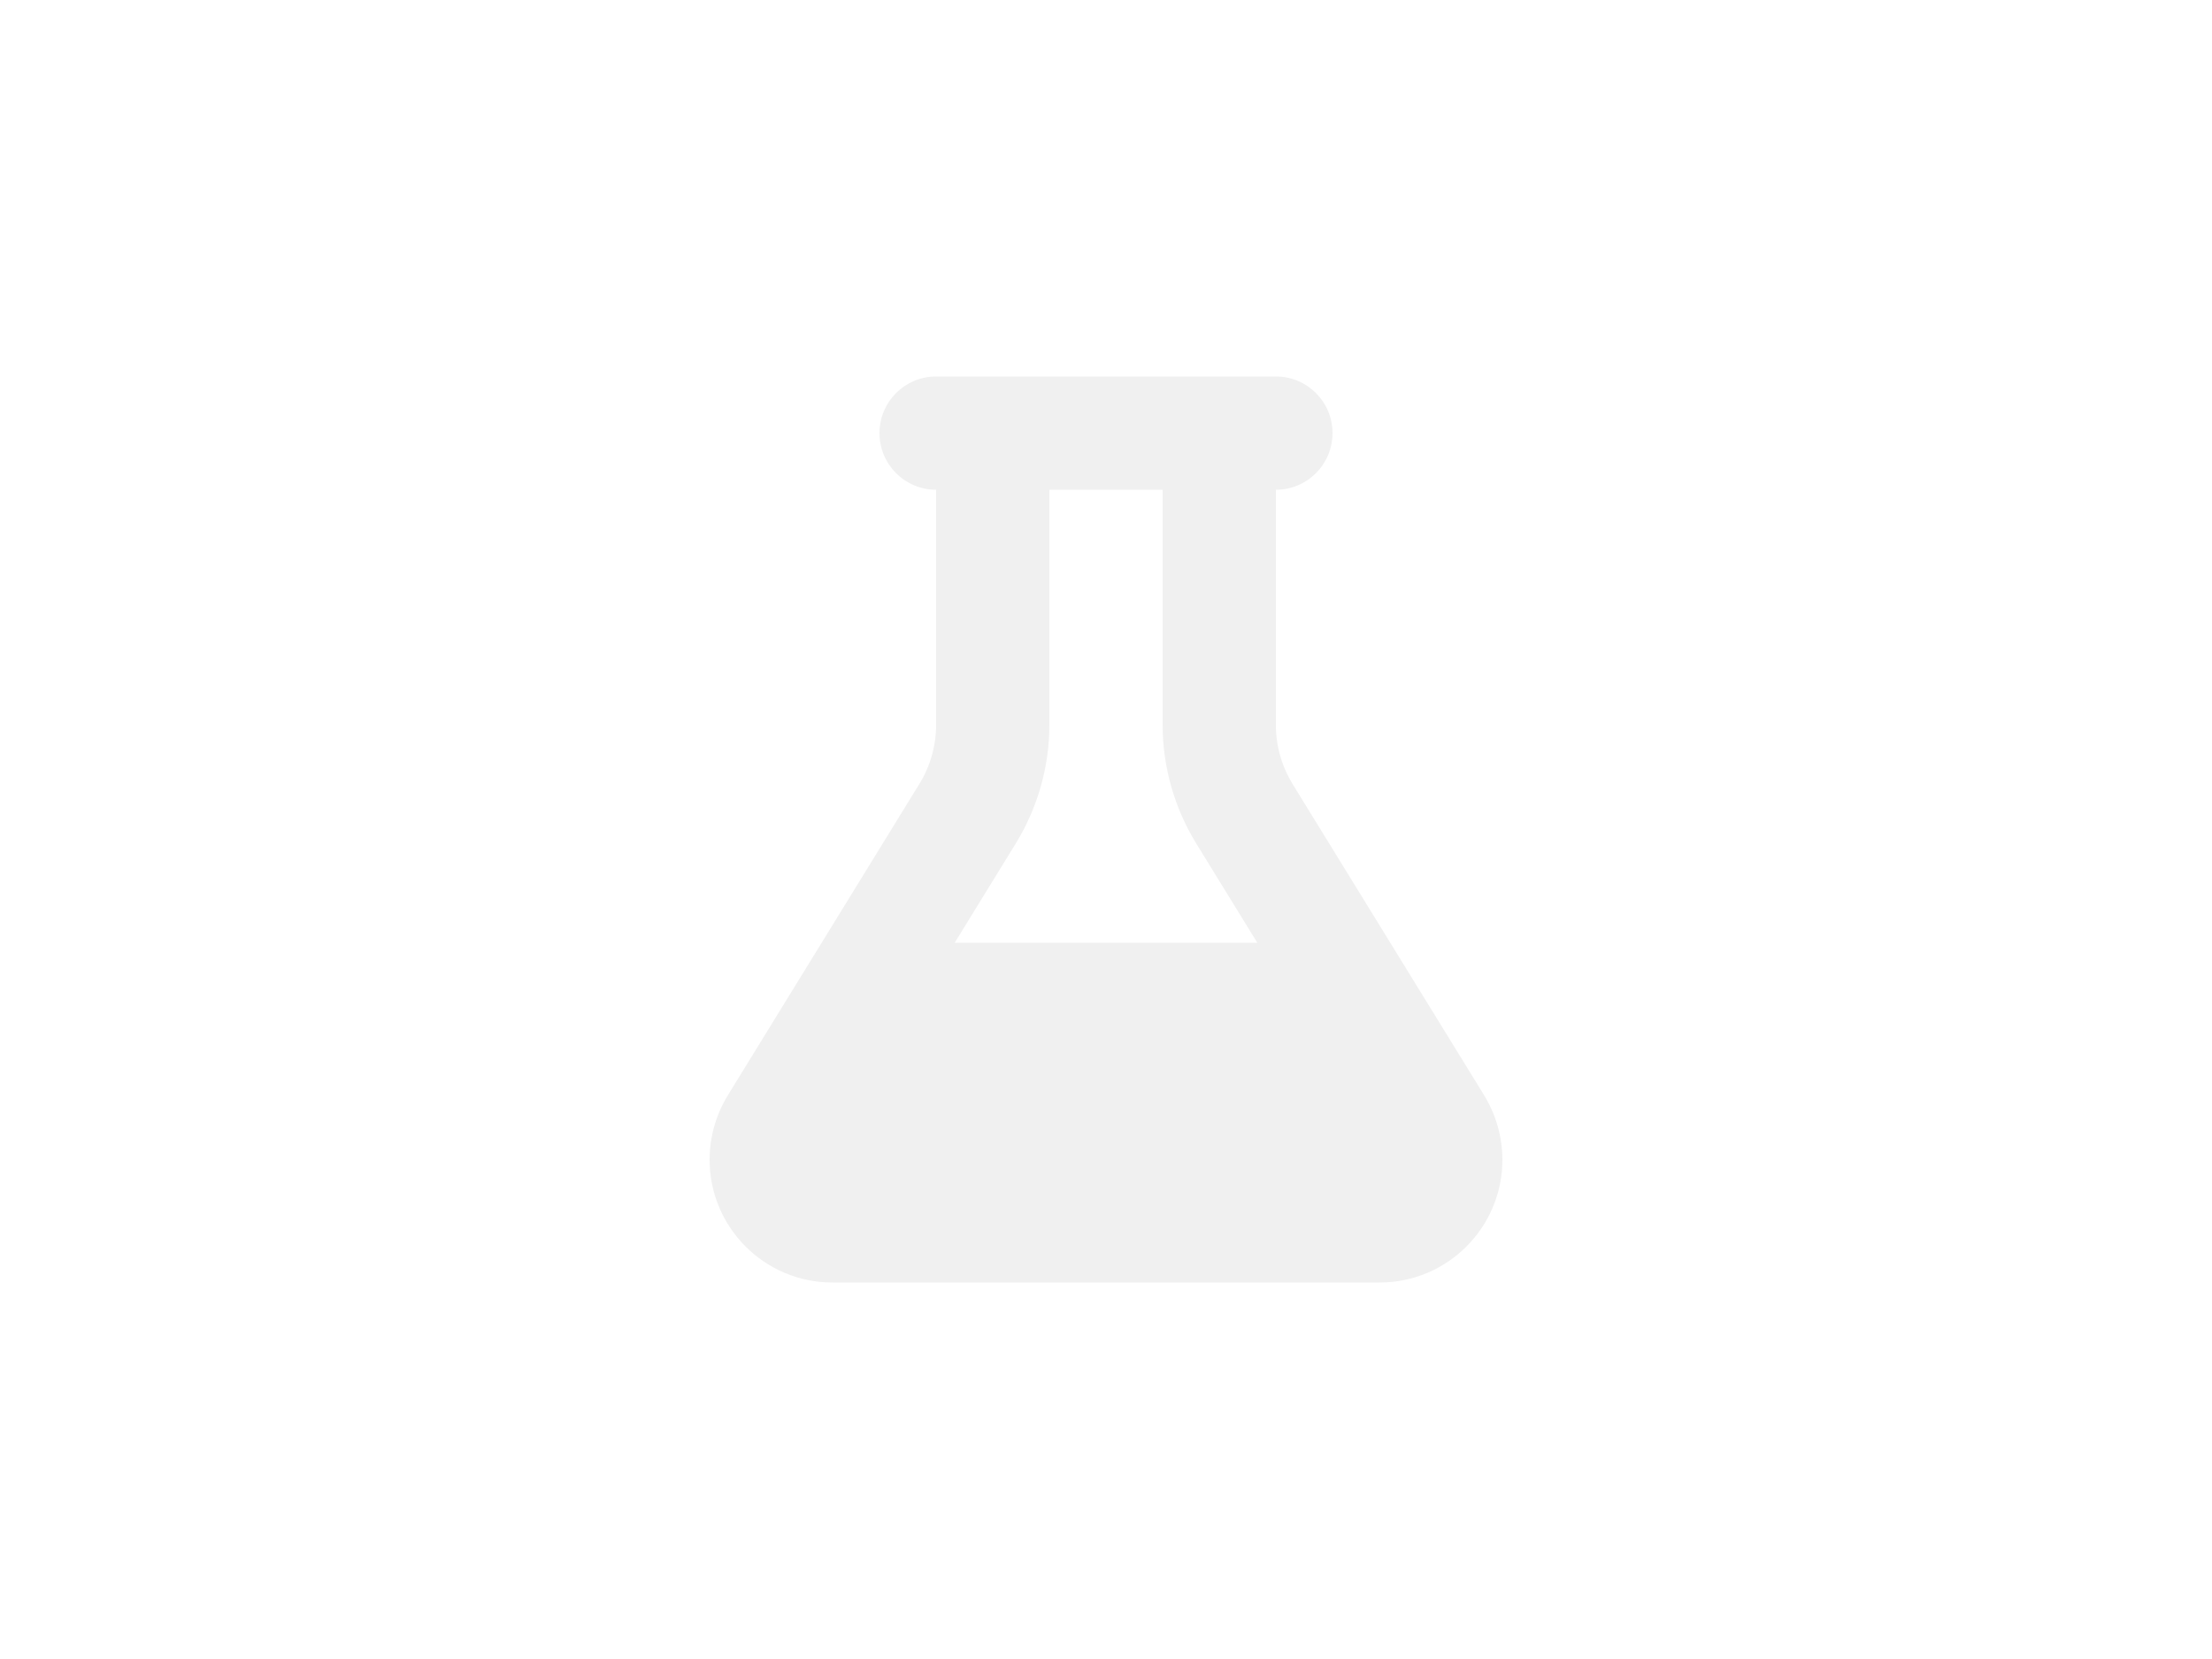
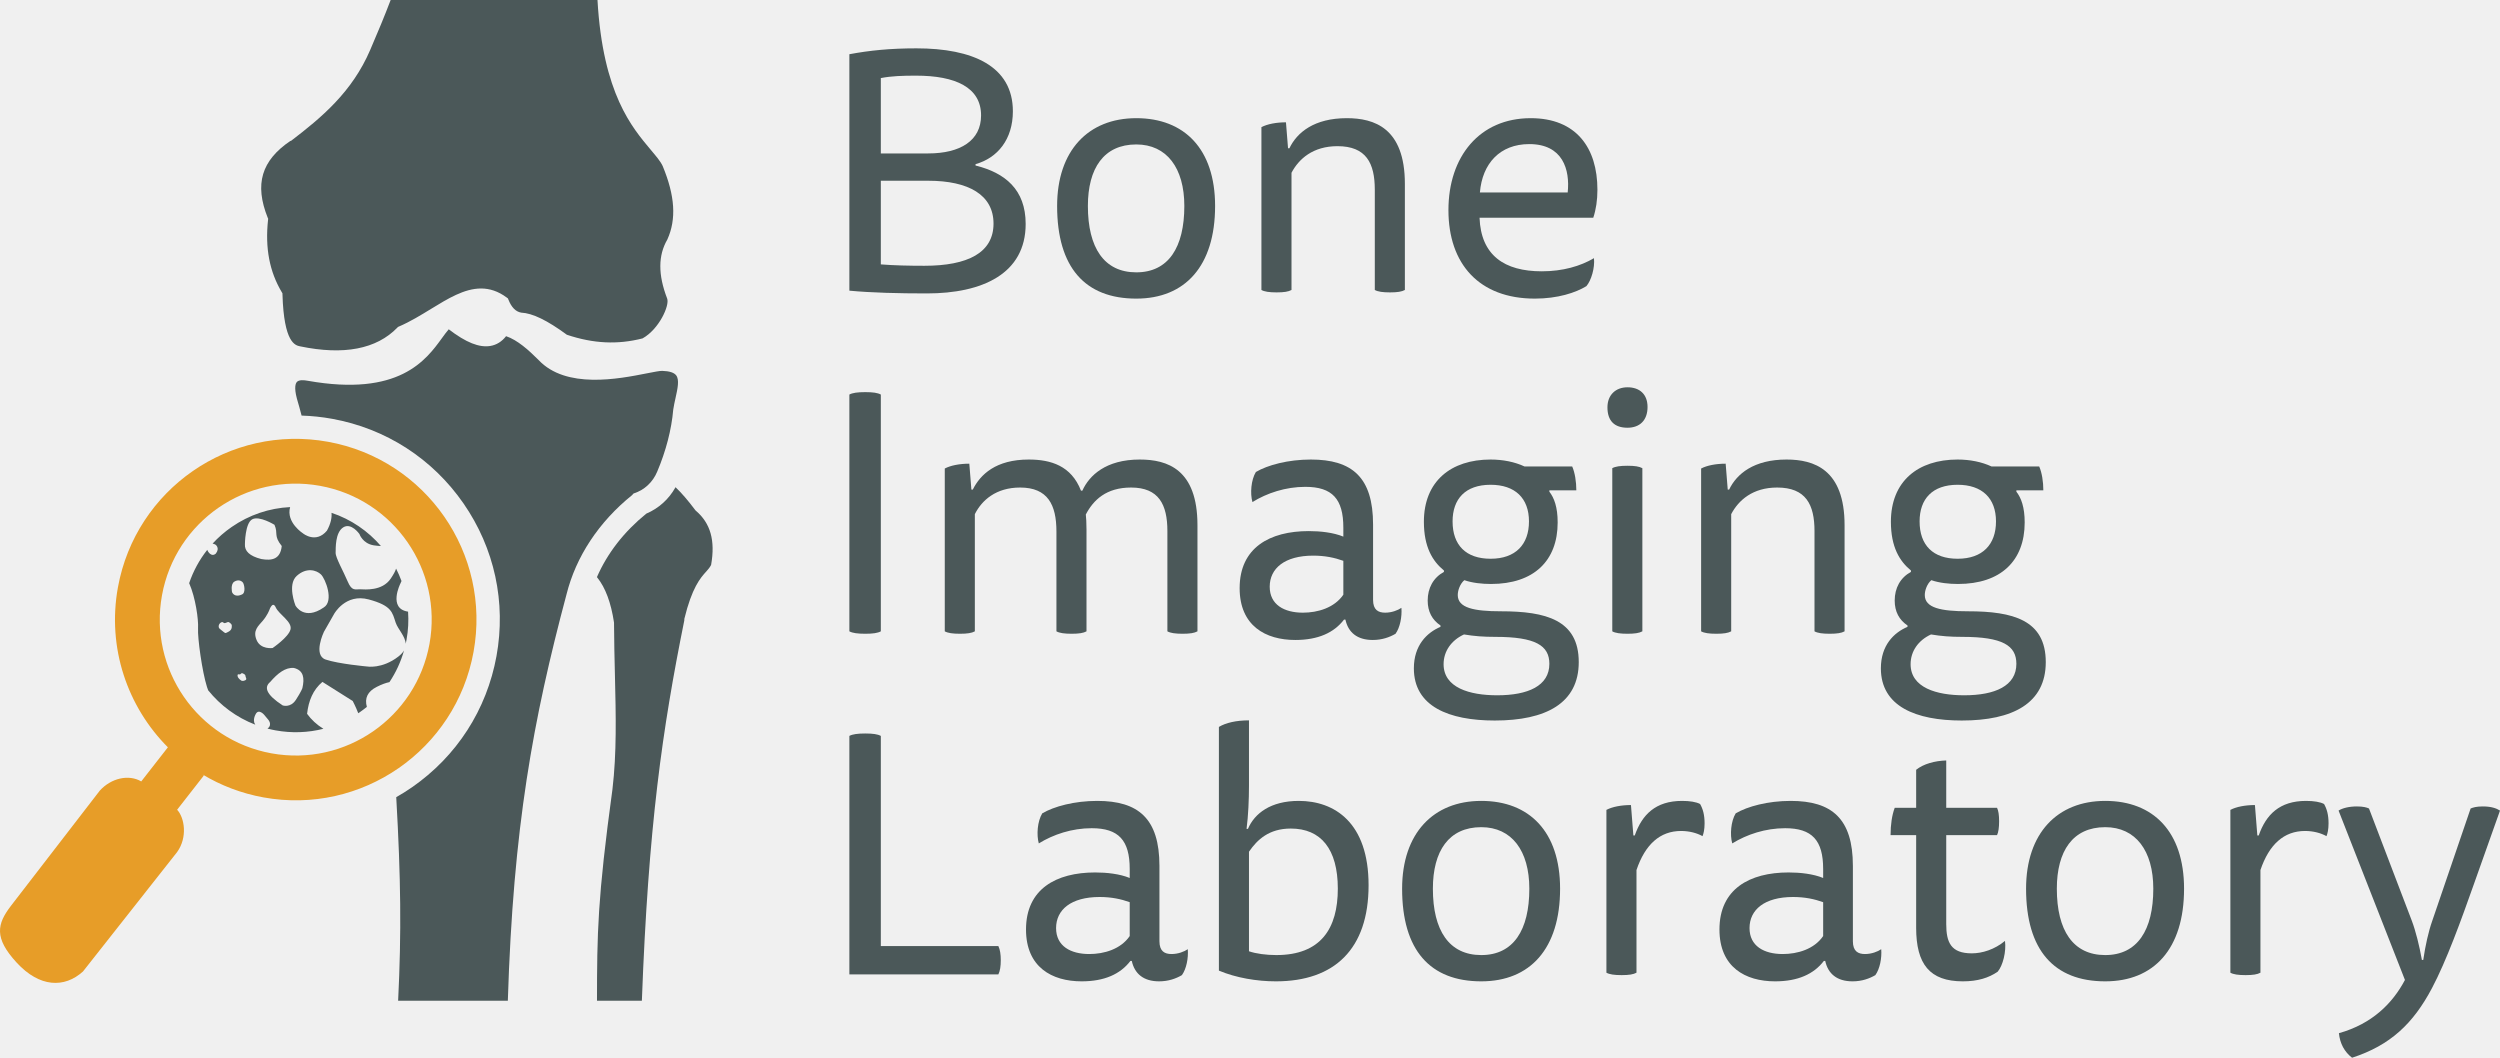
- <svg xmlns="http://www.w3.org/2000/svg" viewBox="0 0 1000 750">
-   <rect fill="white" x="0" y="0" width="1000" height="750" />
-   <path transform="translate(500, 375) scale(0.8) translate(-224, -256)" fill="#f0f0f0" d="M288 0H160 128C110.3 0 96 14.3 96 32s14.3 32 32 32V196.8c0 11.8-3.3 23.5-9.5 33.5L10.3 406.2C3.6 417.2 0 429.7 0 442.6C0 480.9 31.1 512 69.4 512H378.6c38.3 0 69.4-31.1 69.4-69.4c0-12.8-3.6-25.4-10.3-36.4L329.5 230.4c-6.2-10.1-9.5-21.7-9.5-33.5V64c17.7 0 32-14.3 32-32s-14.3-32-32-32H288zM192 196.8V64h64V196.8c0 23.7 6.6 46.9 19 67.1L309.5 320h-171L173 263.9c12.4-20.2 19-43.4 19-67.1z" />
+ <svg xmlns="http://www.w3.org/2000/svg" version="1.1" id="svg2" width="1753.08" height="741.72" viewBox="0 0 1753.08 741.72">
+   <defs id="defs6" />
+   <g id="g8" transform="matrix(1.333333,0,0,-1.333333,0,741.72)">
+     <g id="g10" transform="scale(0.1)">
+       <path d="m 3142.34,5562.92 c 28.1,-495.1 183.49,-672.07 280.44,-788.29 28.39,-34.03 50.81,-59.47 62.62,-85.41 64.68,-156.49 72.55,-278.88 24.41,-385.78 -48.94,-83.93 -49.29,-185.3 -1.08,-310.58 14.04,-36.33 -42.69,-161.54 -129.44,-209.72 -131.82,-33.66 -258.45,-27.5 -397.94,19.18 -104.04,76.35 -180.55,113.44 -240.39,116.4 -28.88,5.19 -50.84,27.57 -67.12,68.3 l -2.57,6.43 -5.54,4.14 c -46.02,34.29 -91.11,48.07 -135.83,48.07 -87.68,0 -174.03,-52.9 -263.7,-107.82 -53.61,-32.84 -109.05,-66.8 -168.46,-92.38 l -4.5,-1.94 -3.41,-3.53 c -109.51,-113.23 -281.7,-146.41 -511.81,-98.54 -25.34,5.37 -84.92,18.01 -92.41,272.6 l -0.19,6.38 -3.28,5.48 c -64.83,108.32 -88.51,232.89 -72.4,380.83 l 0.66,5.52 -2.27,5.12 c -70.67,176.93 -33.6,301.15 120.19,405.25 l 1.14,-1.37 c 160.42,122.53 322.03,256.47 417.51,479.04 39.58,91.9 75.36,177.57 107.58,262.61 l 1087.79,0.01" style="fill:#4b5859;fill-opacity:1;fill-rule:nonzero;stroke:none" id="path12" />
+       <path d="m 3659.17,2877.31 -2.08,2.06 -1.65,2.33 c -37.29,49.68 -71.56,89.33 -102.65,118.86 -34.97,-62.91 -88.06,-111.04 -153.69,-138.97 -117.14,-94.89 -205.33,-208.67 -259.72,-333.86 l 1.88,-2.39 c 42.63,-52.86 72.15,-132.06 87.76,-235.13 l 0.28,-3.81 c 0.49,-97.69 2.67,-188.57 4.78,-275.95 5.13,-212.81 9.56,-407.11 -12.98,-597.92 -78.71,-575.229 -81.02,-758.35 -81.4,-1112.87 h 236.03 c 34.54,922.65 107.59,1426.94 223.21,2000.68 l 0.21,7.85 c 40.07,164.17 83.66,214.39 115.49,249.34 11.19,12.28 19.47,22.55 25.29,34.61 22.61,128.12 -3.08,219.18 -80.76,285.17" style="fill:#4b5859;fill-opacity:1;fill-rule:nonzero;stroke:none" id="path14" />
+       <path d="m 3555.98,3589.12 c -11.26,14.41 -35.89,22.24 -73.48,23.23 -12.5,0.39 -43.94,-5.69 -80.19,-12.85 -148.56,-29.35 -425.13,-84 -569.95,70.16 -53.4,53.31 -110.8,104.83 -170.72,125.2 -22.6,-28.79 -50.49,-46.08 -83.09,-51.47 -58.25,-9.59 -127.98,18.3 -218.49,87.65 -10.88,-12.26 -22.41,-28.14 -35.16,-45.68 -84.3,-116.12 -225.38,-310.47 -706.26,-225.03 -19.89,3.84 -45.92,5.9 -57.05,-6.02 -6.8,-7.27 -15.85,-28.38 -0.27,-87.43 9.44,-31.78 17.61,-61.54 24.85,-89.63 53.56,-1.65 107.36,-7.29 161.05,-17.05 282.03,-51.25 527.22,-209.26 690.4,-444.92 163.19,-235.67 224.83,-520.77 173.58,-802.79 -51.25,-282.04 -209.26,-527.23 -444.92,-690.41 -26.83,-18.58 -54.32,-35.81 -82.36,-51.74 24.29,-427.211 27.75,-711.871 9.93,-1070.68 h 576.96 c 28.5,913.56 132.44,1476.55 308.98,2138.67 49.44,196.8 169.09,379.72 345.98,521.78 l 3.52,5.28 4.29,2.61 c 56.17,18.15 99.78,59.17 122.85,114.52 46.01,108.52 75.11,220.99 84.16,324.66 l 0.17,1.61 c 3,20.29 7.55,40.83 11.95,60.62 11.01,49.59 21.42,96.46 3.27,119.71" style="fill:#4b5859;fill-opacity:1;fill-rule:nonzero;stroke:none" id="path16" />
+       <path d="m 1165.97,2290.71 c 9.74,2.92 7.76,-7.87 19.65,-4.18 11.9,3.68 14.03,8.82 23.02,1.05 8.99,-7.77 12.19,-8.8 9.97,-25.49 -2.22,-16.71 -20.16,-23.32 -24.99,-25.55 -4.84,-2.23 -7.05,-6.13 -16.05,1.65 -8.99,7.77 -23.69,17.62 -25.89,22.37 -5.48,14.25 4.55,27.22 14.29,30.15 z m 66.27,213.08 c 20.91,13.19 38.5,4.38 45.47,-5.1 6.97,-9.49 15.96,-53.81 -5.42,-62.32 -41.12,-19.05 -51.99,12.6 -51.99,12.6 0,0 -8.98,41.63 11.94,54.82 z m 59.29,-498.95 c 0.96,-6.14 8.83,-14.03 -1.84,-19.67 -10.68,-5.63 -18.96,-2.54 -18.96,-2.54 0,0 -17.86,9.8 -21.14,24.07 -2.29,9.95 4.19,11.57 7.58,9.2 11.95,-1.38 8.55,10.78 21.24,4.88 12.69,-5.89 12.16,-9.8 13.12,-15.94 z m -3.43,696.2 c 0,0 0.51,109.77 38.04,130.51 37.53,20.74 117.4,-28.7 117.4,-28.7 20.86,-47.27 -6.24,-55.9 38.23,-111.55 -7.1,-69.56 -51.51,-78.43 -107.48,-68.51 -61.92,15.48 -88.75,42.17 -86.19,78.25 z m 239.65,-448.79 c -10.47,-40.77 -94.06,-97.45 -94.06,-97.45 0,0 -62.68,-9.17 -84.09,41.73 -21.4,50.9 8.99,73.85 32.83,102.18 23.84,28.32 33.95,55.47 33.95,55.47 0,0 17.16,51.43 33.85,14.23 16.69,-37.2 87.98,-75.39 77.52,-116.16 z m 32.87,281.95 c 51.14,46.21 103.65,30.41 127.32,7.68 23.67,-22.72 69.52,-140.13 14.84,-173.71 -103.82,-71.95 -148.77,9.77 -148.77,9.77 0,0 -44.53,110.05 6.61,156.26 z m 29.68,-590.15 c 0,0 -5.42,-17.58 -34.17,-61.71 -28.74,-44.13 -69.6,-29.28 -69.6,-29.28 -88.14,57.63 -98.36,95.72 -65.7,123.04 39.4,45.65 80.22,77.93 124.95,73.81 51.5,-12.68 56.54,-54.01 44.52,-105.86 z m -548.69,314.88 c -3.07,-50.36 21.17,-227.13 46.93,-308.8 1.91,-6.05 4.04,-11.91 6.26,-17.68 64.1,-79.49 148.81,-142.77 247.83,-180.82 l -4.7,9.03 c 0,0 -8.6,19.24 7.43,47.65 16.03,28.4 43.81,-4.59 43.81,-4.59 l 19.71,-23.62 c 0,0 27.12,-27.97 -2.18,-49.02 14.03,-3.62 28.29,-6.79 42.77,-9.41 v 0 c 84.85,-15.43 170.2,-12.3 251.37,8.31 -35.2,21.5 -63.45,48 -85.81,78.76 7.57,68.11 31.13,126.18 80.71,167.92 l 159.35,-100.51 c 0,0 16.08,-30.29 29.06,-64.34 2.79,1.87 5.59,3.72 8.35,5.65 12.74,8.82 25.05,18.08 36.96,27.75 -12.97,46.03 4.06,81.18 51.83,105.18 25.72,13.1 47.8,21.15 66.94,25.11 33.91,50.8 59.84,106.85 76.75,166.61 -6.13,-10.52 -15.71,-21.25 -29.91,-32.23 -86.56,-66.89 -165.36,-52.12 -165.36,-52.12 0,0 -149.37,13.39 -217.13,36.44 -67.77,23.05 -9.03,145.74 -9.03,145.74 l 53.48,93.86 c 0,0 59.55,109.49 182.03,76.56 122.48,-32.92 123.85,-68.65 141.94,-122.01 11.73,-34.62 50.53,-71.27 52.77,-111.01 1.53,7 2.98,14.03 4.27,21.12 9.05,49.83 11.54,99.34 8.12,147.68 -106.51,15.59 -40.93,146.57 -40.93,146.57 l 6.39,14.4 c -8.21,22.4 -17.74,44.23 -28.53,65.41 -4.07,-13.62 -12.79,-29.85 -27.99,-52.44 -44.97,-66.86 -135.84,-57.13 -161.28,-56.39 -25.45,0.72 -43.2,-11.31 -65.24,41.09 -22.04,52.4 -64.12,125.77 -63.43,150.82 0.69,25.05 -2.47,106.32 39.75,133.55 42.23,27.23 85.41,-34.72 85.41,-34.72 0,0 16.53,-50.16 75.32,-59.61 14.81,-2.38 27.17,-3.06 37.71,-3.56 -67.89,78.77 -156.71,140.17 -259.85,174.65 2.36,-24.96 -3.3,-55.92 -23.94,-93.7 -57.86,-69.68 -125.06,-15.21 -125.06,-15.21 0,0 -91.45,57.84 -68.63,138.98 -109.39,-5.24 -215.39,-40.84 -307.66,-104.73 -36.98,-25.61 -70.49,-54.89 -100.17,-87.24 8.48,-1.53 15.28,-5.65 15.28,-5.65 0,0 25.3,-17.28 1.33,-47.41 -17.78,-15.15 -32.46,1.66 -32.46,1.66 0,0 -8.54,7.77 -12.16,18.52 -41.35,-52.33 -73.52,-111.38 -95.168,-175.15 33.978,-76.91 49.468,-192.5 46.758,-237.05" style="fill:#4b5859;fill-opacity:1;fill-rule:nonzero;stroke:none" id="path18" />
+       <path d="m 1427.52,1600.92 c -388.49,70.6 -646.196,442.76 -575.602,831.25 70.598,388.5 442.762,646.2 831.252,575.61 388.5,-70.6 646.21,-442.76 575.61,-831.25 -70.6,-388.5 -442.76,-646.2 -831.26,-575.61 z m 297.75,1638.54 c -516.44,93.85 -1011.188,-248.74 -1105.036,-765.19 -57.867,-318.43 50.25,-628.58 262.692,-841.63 l -140.09,-179.43 c -65.938,38.71 -158.145,17.36 -217.746,-48.08 L 57.602,799 C -15.465,703.242 -32.73,631.191 87.598,500.262 207.926,369.34 338.793,365.199 436.48,453.719 L 931.555,1081.8 c 55.441,76.89 39.539,180 -0.028,222.5 l 140.603,180.09 -6.82,5.38 c 95.85,-57.67 203.53,-99.35 320.11,-120.54 516.46,-93.84 1011.2,248.74 1105.04,765.19 93.85,516.45 -248.74,1011.2 -765.19,1105.04" style="fill:#e79d28;fill-opacity:1;fill-rule:nonzero;stroke:none" id="path20" />
+       <path d="m 4632.47,4172.38 c 69.09,-5.45 147.27,-7.27 229.07,-7.27 229.07,0 363.61,69.09 363.61,221.8 0,150.89 -130.9,225.43 -343.61,225.43 h -249.07 z m 0,583.58 h 249.07 c 169.08,0 278.16,67.27 278.16,199.99 0,147.25 -134.53,209.07 -341.79,209.07 -70.9,0 -129.08,-1.82 -185.44,-12.73 z m 498.14,-63.62 c 154.53,-38.18 263.61,-125.45 263.61,-307.25 0,-261.79 -227.25,-365.42 -519.95,-365.42 -147.26,0 -292.7,3.64 -407.23,14.54 v 1243.52 c 107.26,20 214.52,30.91 352.69,30.91 294.52,0 507.22,-92.72 507.22,-330.88 0,-147.26 -79.99,-245.43 -196.34,-278.15 v -7.27" style="fill:#4b5859;fill-opacity:1;fill-rule:nonzero;stroke:none" id="path22" />
+       <path d="m 5975.99,4130.57 c 169.07,0 252.7,130.9 252.7,349.05 0,199.99 -92.72,323.61 -252.7,323.61 -170.9,0 -254.53,-125.44 -254.53,-323.61 0,-219.97 85.45,-349.05 254.53,-349.05 z m 414.5,349.05 c 0,-316.33 -158.17,-487.22 -414.5,-487.22 -269.07,0 -416.33,163.62 -416.33,487.22 0,290.89 163.63,461.78 416.33,461.78 252.7,0 414.5,-161.81 414.5,-461.78" style="fill:#4b5859;fill-opacity:1;fill-rule:nonzero;stroke:none" id="path24" />
+       <path d="m 6792.28,4037.85 c -16.37,-9.09 -40,-12.72 -78.18,-12.72 -38.18,0 -63.63,3.63 -80,12.72 v 856.28 c 30.91,16.37 78.19,25.46 129.08,25.46 l 10.91,-136.36 h 7.28 c 40,83.63 130.89,158.17 301.78,158.17 143.63,0 305.43,-50.9 305.43,-345.42 v -558.13 c -16.36,-9.09 -40,-12.72 -78.18,-12.72 -38.17,0 -63.62,3.63 -79.99,12.72 v 527.22 c 0,139.99 -45.45,229.07 -196.35,229.07 -129.07,0 -203.61,-67.26 -241.78,-139.98 v -616.31" style="fill:#4b5859;fill-opacity:1;fill-rule:nonzero;stroke:none" id="path26" />
+       <path d="m 8244.87,4550.53 c 12.73,119.99 -25.46,254.52 -201.8,254.52 -154.53,0 -247.25,-101.81 -259.97,-254.52 z m -463.6,-132.72 c 7.27,-198.16 130.9,-281.79 327.25,-281.79 110.89,0 203.62,27.27 274.52,69.09 5.46,-50.91 -14.54,-118.17 -40,-147.26 -56.36,-34.54 -150.89,-65.45 -270.88,-65.45 -292.7,0 -454.5,181.8 -454.5,465.41 0,281.79 163.61,483.59 432.68,483.59 239.98,0 350.88,-156.35 350.88,-376.33 0,-54.54 -7.27,-103.62 -21.82,-147.26 h -598.13" style="fill:#4b5859;fill-opacity:1;fill-rule:nonzero;stroke:none" id="path28" />
+       <path d="m 4467.04,3487.88 c 16.36,9.09 43.63,12.72 83.62,12.72 40,0 65.45,-3.63 81.81,-12.72 V 2242.54 c -16.36,-9.09 -41.81,-12.72 -81.81,-12.72 -39.99,0 -67.26,3.63 -83.62,12.72 v 1245.34" style="fill:#4b5859;fill-opacity:1;fill-rule:nonzero;stroke:none" id="path30" />
+       <path d="m 5126.95,2242.54 c -16.35,-9.09 -39.99,-12.72 -78.17,-12.72 -38.18,0 -63.63,3.63 -79.99,12.72 v 856.28 c 30.91,16.37 78.17,25.46 129.08,25.46 l 10.9,-136.35 h 7.28 c 39.99,79.99 121.8,158.16 294.52,158.16 116.35,0 223.61,-32.72 274.51,-163.62 h 7.28 c 36.36,80 123.62,163.62 301.79,163.62 145.43,0 303.6,-50.9 303.6,-345.42 v -558.13 c -16.36,-9.09 -40,-12.72 -78.17,-12.72 -38.18,0 -63.63,3.63 -80,12.72 v 527.22 c 0,139.99 -45.44,229.07 -190.89,229.07 -130.89,0 -198.16,-65.45 -238.15,-141.8 1.81,-10.91 3.63,-49.08 3.63,-79.99 v -534.5 c -16.36,-9.09 -40,-12.72 -78.17,-12.72 -38.18,0 -63.63,3.63 -79.99,12.72 v 525.41 c 0,139.99 -45.46,230.88 -190.89,230.88 -127.27,0 -201.8,-67.26 -238.17,-139.99 v -616.3" style="fill:#4b5859;fill-opacity:1;fill-rule:nonzero;stroke:none" id="path32" />
+       <path d="m 7064.96,2613.41 c -45.45,16.37 -96.36,27.28 -158.17,27.28 -150.89,0 -229.07,-67.27 -229.07,-163.62 0,-94.54 76.36,-136.35 174.53,-136.35 78.18,0 165.44,25.45 212.71,94.53 z m 3.63,-309.06 c -52.72,-69.08 -136.34,-107.25 -256.33,-107.25 -156.35,0 -292.7,74.54 -292.7,272.69 0,212.72 158.16,299.97 363.59,299.97 60,0 129.09,-7.26 181.81,-29.08 v 47.27 c 0,150.89 -58.17,214.52 -199.98,214.52 -103.63,0 -201.81,-32.72 -278.15,-79.99 -12.74,45.45 -7.28,116.35 18.17,158.16 61.82,36.36 169.08,65.45 289.06,65.45 216.35,0 327.25,-92.72 327.25,-341.78 v -396.33 c 0,-52.72 27.27,-67.26 63.63,-67.26 34.54,0 67.27,12.72 85.44,25.45 3.64,-47.27 -7.26,-103.63 -30.9,-136.35 -30.91,-18.18 -70.91,-32.72 -119.99,-32.72 -81.81,0 -129.08,39.99 -143.62,107.25 h -7.28" style="fill:#4b5859;fill-opacity:1;fill-rule:nonzero;stroke:none" id="path34" />
+       <path d="m 7839.43,2624.32 c 130.9,0 201.81,74.54 201.81,196.35 0,121.81 -72.72,192.7 -201.81,192.7 -132.7,0 -199.98,-74.53 -199.98,-192.7 0,-125.44 70.91,-196.35 199.98,-196.35 z m -139.98,-398.14 c -67.26,-30.9 -107.26,-89.08 -107.26,-156.35 0,-123.62 136.35,-163.62 281.79,-163.62 161.8,0 274.52,49.09 274.52,165.44 0,96.35 -72.72,141.8 -283.61,141.8 -63.63,0 -110.9,3.65 -165.44,12.73 z m 1.82,285.43 c -21.82,-18.19 -34.54,-52.73 -34.54,-78.18 0,-67.26 83.62,-85.44 227.24,-85.44 236.35,0 409.06,-45.46 409.06,-267.25 0,-216.34 -172.71,-307.24 -441.78,-307.24 -241.8,0 -425.41,74.53 -425.41,274.51 0,119.99 67.27,187.26 139.99,218.17 v 7.27 c -43.63,29.08 -67.27,72.72 -67.27,130.89 0,65.45 29.09,119.99 85.44,150.9 v 7.28 c -59.99,49.08 -105.44,123.62 -105.44,256.33 0,212.71 141.81,327.24 350.87,327.24 65.46,0 127.27,-12.72 178.17,-36.36 h 250.89 c 14.54,-32.72 21.81,-81.81 21.81,-125.44 h -141.8 v -7.27 c 25.45,-32.73 43.63,-81.81 43.63,-161.8 0,-201.81 -125.44,-323.6 -350.87,-323.6 -47.28,0 -98.17,5.45 -139.99,19.99" style="fill:#4b5859;fill-opacity:1;fill-rule:nonzero;stroke:none" id="path36" />
+       <path d="m 8479.38,3100.64 c 16.37,9.09 41.82,12.73 80,12.73 38.18,0 61.82,-3.64 78.18,-12.73 v -858.1 c -16.36,-9.09 -40,-12.72 -78.18,-12.72 -38.18,0 -63.63,3.63 -80,12.72 z m 185.44,321.79 c 0,-70.91 -41.81,-109.08 -105.44,-109.08 -69.08,0 -105.44,36.36 -105.44,107.26 0,65.45 43.63,105.45 105.44,105.45 63.63,0 105.44,-36.36 105.44,-103.63" style="fill:#4b5859;fill-opacity:1;fill-rule:nonzero;stroke:none" id="path38" />
+       <path d="m 9104.77,2242.54 c -16.36,-9.09 -39.99,-12.72 -78.17,-12.72 -38.18,0 -63.63,3.63 -80,12.72 v 856.28 c 30.91,16.37 78.18,25.46 129.08,25.46 l 10.91,-136.35 h 7.28 c 39.99,83.62 130.89,158.16 301.78,158.16 143.63,0 305.42,-50.9 305.42,-345.42 v -558.13 c -16.35,-9.09 -39.99,-12.72 -78.17,-12.72 -38.17,0 -63.62,3.63 -79.99,12.72 v 527.22 c 0,139.99 -45.45,229.07 -196.35,229.07 -129.07,0 -203.61,-67.26 -241.79,-139.99 v -616.3" style="fill:#4b5859;fill-opacity:1;fill-rule:nonzero;stroke:none" id="path40" />
+       <path d="m 10295.6,2624.32 c 130.9,0 201.8,74.54 201.8,196.35 0,121.81 -72.8,192.7 -201.8,192.7 -132.7,0 -200,-74.53 -200,-192.7 0,-125.44 70.9,-196.35 200,-196.35 z m -140,-398.14 c -67.3,-30.9 -107.3,-89.08 -107.3,-156.35 0,-123.62 136.4,-163.62 281.8,-163.62 161.8,0 274.5,49.09 274.5,165.44 0,96.35 -72.7,141.8 -283.6,141.8 -63.6,0 -110.9,3.65 -165.4,12.73 z m 1.8,285.43 c -21.8,-18.19 -34.5,-52.73 -34.5,-78.18 0,-67.26 83.6,-85.44 227.2,-85.44 236.3,0 409.1,-45.46 409.1,-267.25 0,-216.34 -172.8,-307.24 -441.8,-307.24 -241.8,0 -425.43,74.53 -425.43,274.51 0,119.99 67.27,187.26 140.03,218.17 v 7.27 c -43.67,29.08 -67.31,72.72 -67.31,130.89 0,65.45 29.09,119.99 85.41,150.9 v 7.28 c -59.95,49.08 -105.4,123.62 -105.4,256.33 0,212.71 141.8,327.24 350.9,327.24 65.4,0 127.2,-12.72 178.1,-36.36 h 250.9 c 14.6,-32.72 21.8,-81.81 21.8,-125.44 h -141.8 v -7.27 c 25.5,-32.73 43.7,-81.81 43.7,-161.8 0,-201.81 -125.5,-323.6 -350.9,-323.6 -47.3,0 -98.2,5.45 -140,19.99" style="fill:#4b5859;fill-opacity:1;fill-rule:nonzero;stroke:none" id="path42" />
+       <path d="M 4467.04,438.141 V 1692.57 c 16.36,9.09 43.63,12.73 83.62,12.73 40,0 65.45,-3.64 81.81,-12.73 V 587.219 h 618.13 c 9.09,-18.18 12.72,-43.629 12.72,-74.539 0,-30.91 -3.63,-56.36 -12.72,-74.539 h -783.56" style="fill:#4b5859;fill-opacity:1;fill-rule:nonzero;stroke:none" id="path44" />
+       <path d="m 5941.45,818.109 c -45.46,16.36 -96.36,27.27 -158.17,27.27 -150.9,0 -229.08,-67.27 -229.08,-163.629 0,-94.531 76.36,-136.34 174.54,-136.34 78.17,0 165.43,25.449 212.71,94.539 z m 3.63,-309.058 c -52.72,-69.082 -136.35,-107.27 -256.34,-107.27 -156.35,0 -292.7,74.539 -292.7,272.711 0,212.699 158.16,299.969 363.6,299.969 60,0 129.08,-7.281 181.81,-29.09 v 47.258 c 0,150.901 -58.18,214.531 -199.99,214.531 -103.63,0 -201.8,-32.73 -278.15,-80 -12.73,45.46 -7.27,116.36 18.17,158.18 61.82,36.36 169.08,65.45 289.07,65.45 216.34,0 327.24,-92.73 327.24,-341.79 V 612.672 c 0,-52.723 27.27,-67.262 63.64,-67.262 34.54,0 67.26,12.719 85.44,25.449 3.64,-47.269 -7.28,-103.629 -30.91,-136.347 -30.91,-18.192 -70.9,-32.731 -119.99,-32.731 -81.81,0 -129.08,40 -143.62,107.27 h -7.27" style="fill:#4b5859;fill-opacity:1;fill-rule:nonzero;stroke:none" id="path46" />
+       <path d="m 6568.68,559.949 c 36.36,-12.73 90.9,-20 143.62,-20 234.53,0 323.61,139.992 323.61,349.063 0,209.068 -89.08,316.338 -247.25,316.338 -114.53,0 -176.35,-58.19 -219.98,-121.81 z m 0,872.641 c 0,-74.54 -3.63,-159.98 -12.72,-229.07 h 7.26 c 34.55,81.82 119.99,147.27 267.26,147.27 187.24,0 367.23,-112.73 367.23,-443.61 0,-336.321 -179.99,-505.399 -487.23,-505.399 -99.98,0 -209.07,18.188 -299.97,56.36 V 1739.84 c 36.36,21.81 90.9,34.54 158.17,34.54 v -341.79" style="fill:#4b5859;fill-opacity:1;fill-rule:nonzero;stroke:none" id="path48" />
+       <path d="m 7790.39,539.949 c 169.07,0 252.71,130.903 252.71,349.063 0,199.978 -92.73,323.598 -252.71,323.598 -170.9,0 -254.52,-125.44 -254.52,-323.598 0,-219.981 85.44,-349.063 254.52,-349.063 z m 414.5,349.063 c 0,-316.34 -158.16,-487.231 -414.5,-487.231 -269.07,0 -416.33,163.629 -416.33,487.231 0,290.878 163.63,461.778 416.33,461.778 252.71,0 414.5,-161.81 414.5,-461.778" style="fill:#4b5859;fill-opacity:1;fill-rule:nonzero;stroke:none" id="path50" />
+       <path d="m 8846.65,1350.79 c 40,0 74.54,-5.46 94.53,-16.37 14.55,-25.45 23.64,-56.36 23.64,-101.81 0,-32.72 -5.45,-54.54 -10.9,-67.26 -29.1,16.35 -69.09,27.26 -112.72,27.26 -110.91,0 -189.07,-70.9 -234.53,-205.43 V 447.23 c -16.36,-9.089 -39.99,-12.718 -78.16,-12.718 -38.19,0 -63.64,3.629 -80,12.718 v 856.28 c 30.9,16.37 78.17,25.46 129.08,25.46 l 12.72,-159.99 h 7.28 c 38.17,109.08 109.08,181.81 249.06,181.81" style="fill:#4b5859;fill-opacity:1;fill-rule:nonzero;stroke:none" id="path52" />
+       <path d="m 9588.42,818.109 c -45.45,16.36 -96.36,27.27 -158.18,27.27 -150.88,0 -229.06,-67.27 -229.06,-163.629 0,-94.531 76.36,-136.34 174.52,-136.34 78.19,0 165.44,25.449 212.72,94.539 z m 3.63,-309.058 c -52.72,-69.082 -136.35,-107.27 -256.34,-107.27 -156.34,0 -292.69,74.539 -292.69,272.711 0,212.699 158.16,299.969 363.59,299.969 60,0 129.08,-7.281 181.81,-29.09 v 47.258 c 0,150.901 -58.18,214.531 -199.98,214.531 -103.64,0 -201.81,-32.73 -278.16,-80 -12.73,45.46 -7.27,116.36 18.18,158.18 61.81,36.36 169.08,65.45 289.06,65.45 216.35,0 327.25,-92.73 327.25,-341.79 V 612.672 c 0,-52.723 27.26,-67.262 63.63,-67.262 34.54,0 67.25,12.719 85.44,25.449 3.64,-47.269 -7.27,-103.629 -30.91,-136.347 -30.9,-18.192 -70.9,-32.731 -119.98,-32.731 -81.82,0 -129.08,40 -143.62,107.27 h -7.28" style="fill:#4b5859;fill-opacity:1;fill-rule:nonzero;stroke:none" id="path54" />
+       <path d="m 10077.5,1314.42 v 199.99 c 38.2,30.9 98.2,47.27 158.2,49.08 v -249.07 h 267.2 c 7.3,-14.54 10.9,-38.17 10.9,-70.9 0,-32.72 -3.6,-58.17 -10.9,-72.72 h -267.2 V 703.57 c 0,-98.16 25.4,-154.531 134.5,-154.531 54.5,0 120,20 174.5,65.453 7.3,-56.363 -10.9,-129.082 -38.2,-161.801 -47.2,-32.722 -105.4,-50.91 -183.6,-50.91 -174.5,0 -245.4,90.899 -245.4,281.789 v 487.23 h -134.54 c 0,54.54 7.27,105.45 21.82,143.62 h 112.72" style="fill:#4b5859;fill-opacity:1;fill-rule:nonzero;stroke:none" id="path56" />
+       <path d="m 11072,539.949 c 169,0 252.7,130.903 252.7,349.063 0,199.978 -92.8,323.598 -252.7,323.598 -170.9,0 -254.6,-125.44 -254.6,-323.598 0,-219.981 85.5,-349.063 254.6,-349.063 z m 414.5,349.063 c 0,-316.34 -158.2,-487.231 -414.5,-487.231 -269.1,0 -416.4,163.629 -416.4,487.231 0,290.878 163.6,461.778 416.4,461.778 252.7,0 414.5,-161.81 414.5,-461.778" style="fill:#4b5859;fill-opacity:1;fill-rule:nonzero;stroke:none" id="path58" />
+       <path d="m 12128.2,1350.79 c 40,0 74.6,-5.46 94.6,-16.37 14.5,-25.45 23.6,-56.36 23.6,-101.81 0,-32.72 -5.5,-54.54 -10.9,-67.26 -29.1,16.35 -69.1,27.26 -112.7,27.26 -110.9,0 -189.1,-70.9 -234.6,-205.43 V 447.23 c -16.3,-9.089 -39.9,-12.718 -78.1,-12.718 -38.2,0 -63.7,3.629 -80,12.718 v 856.28 c 30.9,16.37 78.2,25.46 129.1,25.46 l 12.7,-159.99 h 7.3 c 38.1,109.08 109,181.81 249,181.81" style="fill:#4b5859;fill-opacity:1;fill-rule:nonzero;stroke:none" id="path60" />
+       <path d="m 12744.5,514.5 c 10.9,74.539 27.3,149.082 47.3,205.441 l 201.8,590.849 c 12.7,5.46 30.9,10.91 63.6,10.91 43.7,0 70.9,-9.1 90.9,-21.82 L 13010,910.828 C 12944.5,725.391 12866.3,509.051 12790,365.43 12691.8,179.988 12571.8,65.449 12370,0.012 12330,30.91 12306.4,74.539 12300.9,129.082 c 174.6,49.09 281.8,156.348 347.3,279.977 l -349.1,890.821 c 20,12.72 54.6,21.82 96.4,21.82 32.7,0 52.7,-5.45 63.6,-10.91 l 225.4,-590.849 c 20,-52.73 40,-132.722 52.8,-205.441 h 7.2" style="fill:#4b5859;fill-opacity:1;fill-rule:nonzero;stroke:none" id="path62" />
+     </g>
+   </g>
</svg>
